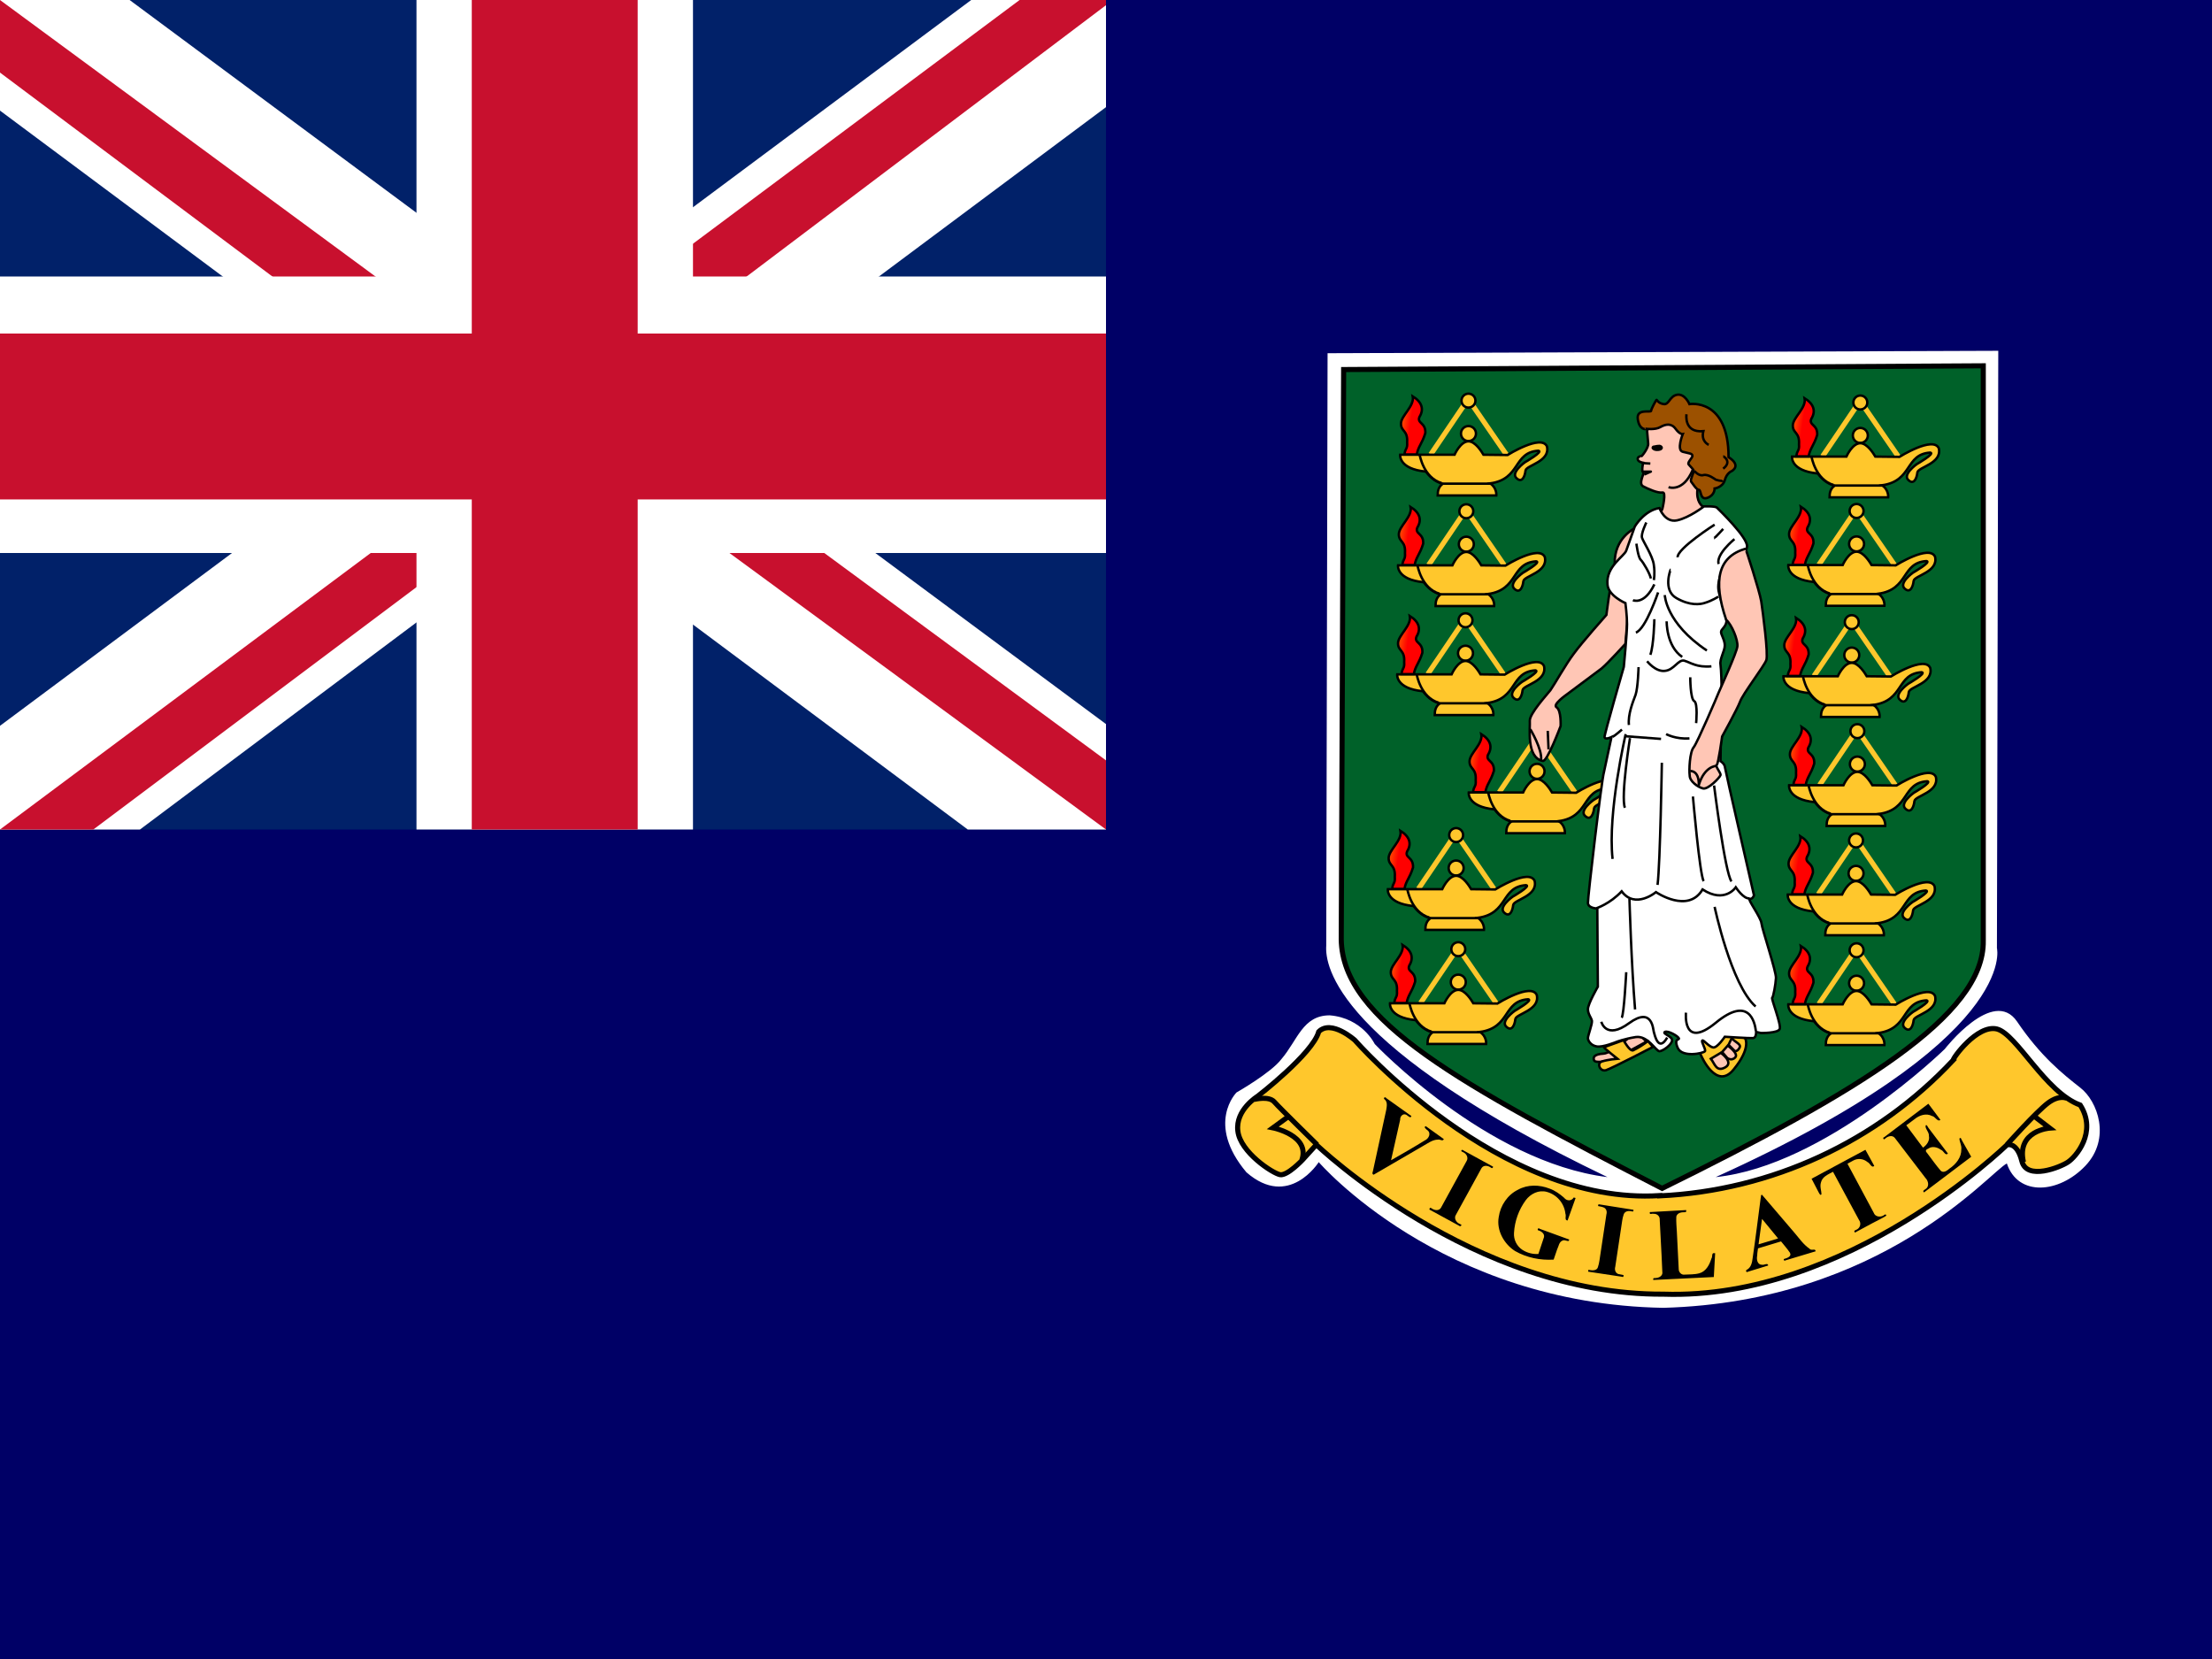
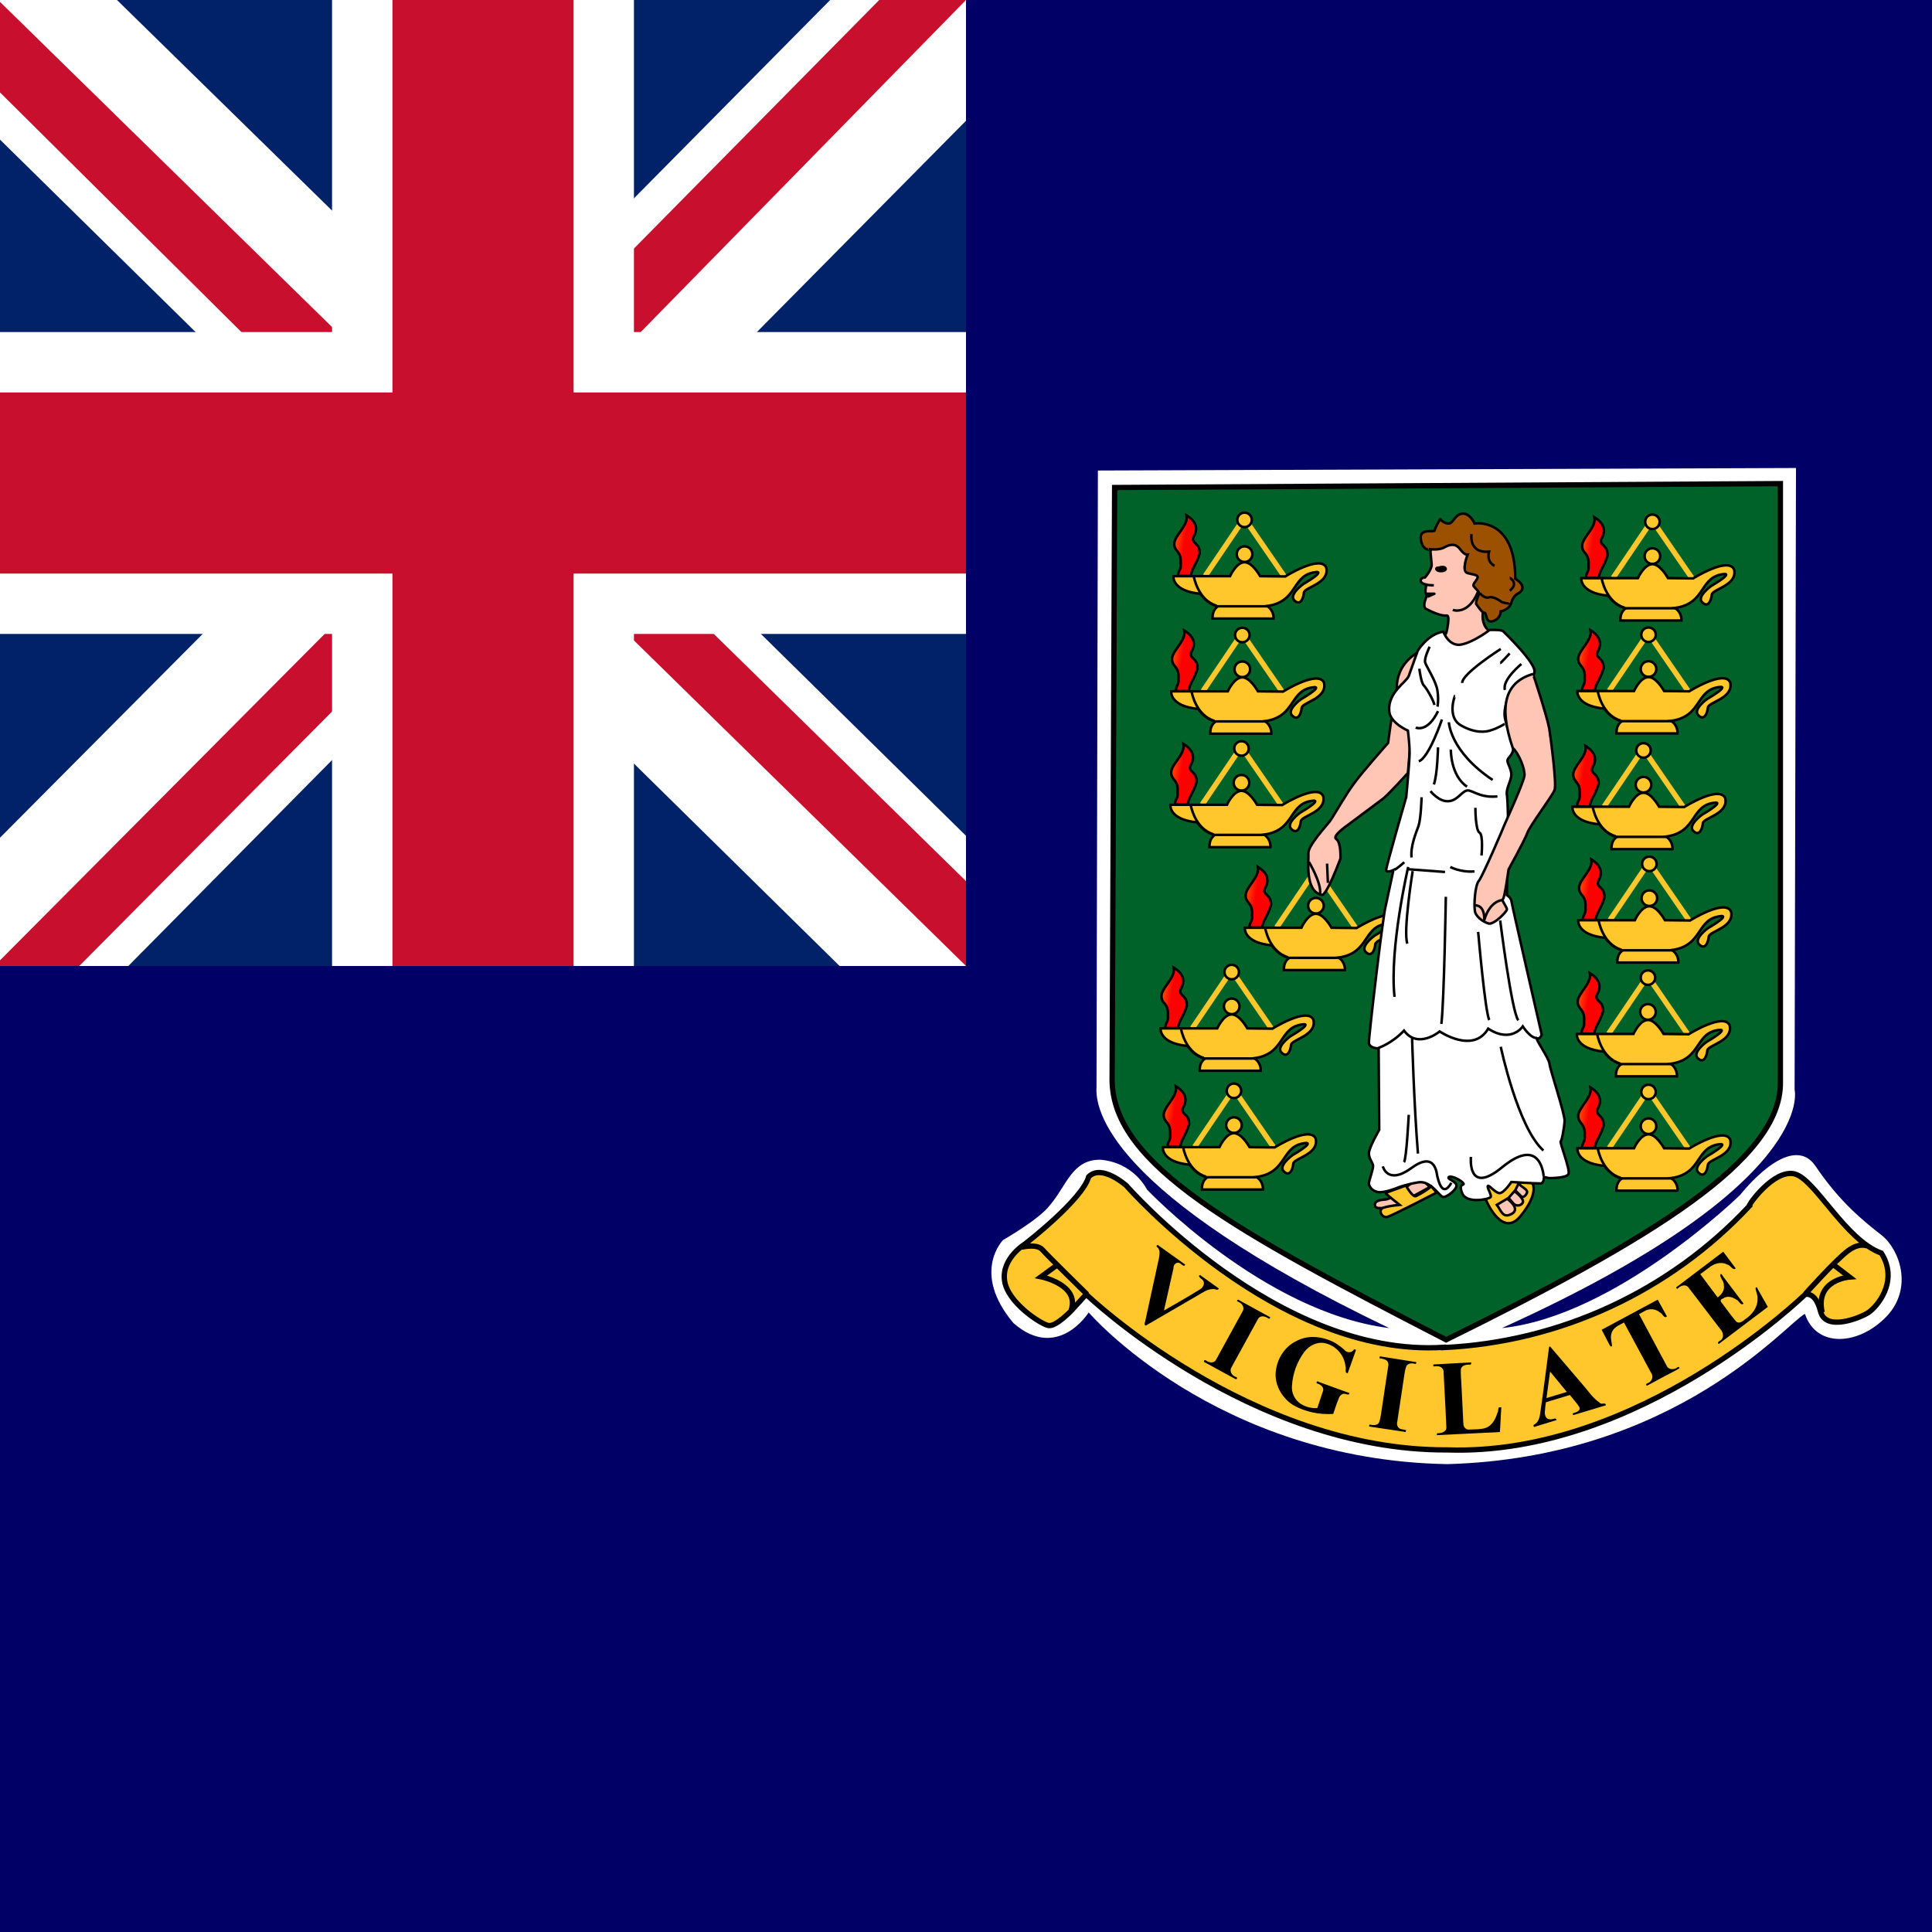
- <svg xmlns="http://www.w3.org/2000/svg" xmlns:xlink="http://www.w3.org/1999/xlink" id="flag-icons-vg" viewBox="0 0 640 480">
-   <defs id="defs1705">
+ <svg xmlns="http://www.w3.org/2000/svg" xmlns:xlink="http://www.w3.org/1999/xlink" id="flag-icons-vg" viewBox="0 0 512 512">
+   <defs id="defs4389">
    <linearGradient id="a">
-       <stop id="stop1685" offset="0" stop-color="red" />
-       <stop id="stop1687" offset="1" stop-color="#ff0" />
+       <stop id="stop4369" offset="0" stop-color="red" />
+       <stop id="stop4371" offset="1" stop-color="#ff0" />
    </linearGradient>
-     <linearGradient xlink:href="#a" id="c" x1="103.1" x2="92.5" y1="111.3" y2="107.8" gradientTransform="matrix(.85002 0 0 1.92212 191.4 180)" gradientUnits="userSpaceOnUse" />
-     <linearGradient xlink:href="#a" id="d" x1="103.1" x2="92.5" y1="111.3" y2="107.8" gradientTransform="matrix(.85002 0 0 1.92212 190.8 144)" gradientUnits="userSpaceOnUse" />
-     <linearGradient xlink:href="#a" id="e" x1="103.1" x2="92.5" y1="111.3" y2="107.8" gradientTransform="matrix(.85002 0 0 1.92212 317.4 111.1)" gradientUnits="userSpaceOnUse" />
-     <linearGradient xlink:href="#a" id="f" x1="103.1" x2="92.5" y1="111.3" y2="107.8" gradientTransform="matrix(.85002 0 0 1.92212 193.8 76.1)" gradientUnits="userSpaceOnUse" />
-     <linearGradient xlink:href="#a" id="g" x1="103.1" x2="92.5" y1="111.3" y2="107.8" gradientTransform="matrix(.85002 0 0 1.92212 194 41.6)" gradientUnits="userSpaceOnUse" />
-     <linearGradient xlink:href="#a" id="h" x1="103.1" x2="92.5" y1="111.3" y2="107.8" gradientTransform="matrix(.85002 0 0 1.92212 194.6 6.7)" gradientUnits="userSpaceOnUse" />
-     <linearGradient xlink:href="#a" id="i" x1="103.1" x2="92.5" y1="111.3" y2="107.8" gradientTransform="matrix(.85002 0 0 1.92212 318.4 7.2)" gradientUnits="userSpaceOnUse" />
-     <linearGradient xlink:href="#a" id="j" x1="103.1" x2="92.5" y1="111.3" y2="107.8" gradientTransform="matrix(.85002 0 0 1.92212 317.3 41.5)" gradientUnits="userSpaceOnUse" />
-     <linearGradient xlink:href="#a" id="k" x1="103.1" x2="92.5" y1="111.3" y2="107.8" gradientTransform="matrix(.85002 0 0 1.92212 315.7 76.7)" gradientUnits="userSpaceOnUse" />
-     <linearGradient xlink:href="#a" id="l" x1="103.1" x2="92.5" y1="111.3" y2="107.8" gradientTransform="matrix(.85004 0 0 1.92222 317.3 180.4)" gradientUnits="userSpaceOnUse" />
-     <linearGradient xlink:href="#a" id="m" x1="103.1" x2="92.5" y1="111.3" y2="107.8" gradientTransform="matrix(.85002 0 0 1.92212 317.1 145.6)" gradientUnits="userSpaceOnUse" />
-     <linearGradient xlink:href="#a" id="n" x1="103.1" x2="92.5" y1="111.3" y2="107.8" gradientTransform="matrix(.85002 0 0 1.92212 216.4 113.5)" gradientUnits="userSpaceOnUse" />
+     <linearGradient xlink:href="#a" id="c" x1="103.1" x2="92.5" y1="111.3" y2="107.8" gradientTransform="matrix(.85005 0 0 1.92216 191.3 180)" gradientUnits="userSpaceOnUse" />
+     <linearGradient xlink:href="#a" id="d" x1="103.1" x2="92.5" y1="111.3" y2="107.8" gradientTransform="matrix(.85005 0 0 1.92216 190.6 143.9)" gradientUnits="userSpaceOnUse" />
+     <linearGradient xlink:href="#a" id="e" x1="103.1" x2="92.5" y1="111.3" y2="107.8" gradientTransform="matrix(.85005 0 0 1.92216 317.4 111.1)" gradientUnits="userSpaceOnUse" />
+     <linearGradient xlink:href="#a" id="f" x1="103.1" x2="92.5" y1="111.3" y2="107.8" gradientTransform="matrix(.85005 0 0 1.92216 193.6 76.1)" gradientUnits="userSpaceOnUse" />
+     <linearGradient xlink:href="#a" id="g" x1="103.1" x2="92.5" y1="111.3" y2="107.8" gradientTransform="matrix(.85005 0 0 1.92216 194 41.7)" gradientUnits="userSpaceOnUse" />
+     <linearGradient xlink:href="#a" id="h" x1="103.1" x2="92.5" y1="111.3" y2="107.8" gradientTransform="matrix(.85005 0 0 1.92216 194.6 6.6)" gradientUnits="userSpaceOnUse" />
+     <linearGradient xlink:href="#a" id="i" x1="103.1" x2="92.5" y1="111.3" y2="107.8" gradientTransform="matrix(.85005 0 0 1.92216 318.4 7.2)" gradientUnits="userSpaceOnUse" />
+     <linearGradient xlink:href="#a" id="j" x1="103.1" x2="92.5" y1="111.3" y2="107.8" gradientTransform="matrix(.85005 0 0 1.92216 317.2 41.6)" gradientUnits="userSpaceOnUse" />
+     <linearGradient xlink:href="#a" id="k" x1="103.1" x2="92.5" y1="111.3" y2="107.8" gradientTransform="matrix(.85005 0 0 1.92216 315.7 76.7)" gradientUnits="userSpaceOnUse" />
+     <linearGradient xlink:href="#a" id="m" x1="103.1" x2="92.5" y1="111.3" y2="107.8" gradientTransform="matrix(.85005 0 0 1.92216 317.1 145.7)" gradientUnits="userSpaceOnUse" />
+     <linearGradient xlink:href="#a" id="n" x1="103.1" x2="92.5" y1="111.3" y2="107.8" gradientTransform="matrix(.85005 0 0 1.92216 216.3 113.3)" gradientUnits="userSpaceOnUse" />
+     <linearGradient xlink:href="#a" id="l" x1="103.1" x2="92.5" y1="111.3" y2="107.8" gradientTransform="matrix(.85004 0 0 1.9222 317.3 180.4)" gradientUnits="userSpaceOnUse" />
    <linearGradient id="grad" x1="103.1" x2="92.6" y1="111.3" y2="107.8" gradientTransform="matrix(.99614 0 0 2.25255 703.8 -75)" gradientUnits="userSpaceOnUse">
      <stop id="stop833" offset="0" stop-color="red" />
      <stop id="stop835" offset="1" stop-color="#ff0" />
    </linearGradient>
    <clipPath id="vg-b">
-       <path id="path1702" fill-opacity=".7" d="M0 0h640v480H0z" />
+       <path id="path4386" fill-opacity=".7" d="M0 0h512v512H0z" />
    </clipPath>
  </defs>
-   <path id="path1707" fill="#006" d="M0 0h640v480H0Z" style="stroke-width:.816" />
-   <path id="path2609" fill="#012169" d="M0 0h320v240H0Z" style="stroke-width:.5" />
-   <path id="path2611" fill="#fff" d="m37.5 0 122 90.5L281 0h39v31l-120 89.5 120 89V240h-40l-120-89.5L40.5 240H0v-30l119.5-89L0 32V0Z" style="stroke-width:.5" />
-   <path id="path2613" fill="#c8102e" d="M212 140.5 320 220v20l-135.5-99.5Zm-92 10 3 17.5-96 72H0ZM320 0v1.5l-124.5 94 1-22L295 0ZM0 0l119.5 88h-30L0 21Z" style="stroke-width:.5" />
-   <path id="path2615" fill="#fff" d="M120.5 0v240h80V0ZM0 80v80h320V80Z" style="stroke-width:.5" />
-   <path id="path2617" fill="#c8102e" d="M0 96.5v48h320v-48zM136.5 0v240h48V0Z" style="stroke-width:.5" />
-   <g id="g1028" transform="translate(-217.5 -9.4) scale(.77497)">
+   <path id="path4391" fill="#006" d="M0 0h512v512H0Z" style="stroke-width:.707" />
+   <g id="g1028" transform="translate(-282.6 18.3) scale(.73883)">
    <path id="path855" fill="#fff" d="m776.3 144 250.4-.9-.5 223s8.8 34-105 85.5c40.9-4.2 85.5-47.8 85.5-47.8s18.1-23.3 27-10.3c8.8 13 17.1 19.6 23.6 24.7 6.5 5 11.6 19 1.9 29.2-9.8 10.3-25.1 11.6-29.3-.9-6.5 3.3-46.4 51.6-128.2 53.9C818.5 499 773 446 773 446s-11.1 17.7-27 3.8c-15.3-18.2-3.7-29.8-3.7-29.8s13-7.4 16.8-12.5c6-7 7.9-16.3 18-16.3 12.2 1 16.8 10.7 16.8 10.7s41.8 44.1 86.9 49.7c-101.7-48.8-105.5-79-105-86.4l.5-221.1z" />
    <path id="path857" fill="#006129" stroke="#000" stroke-width="1.9" d="m782.3 150.1 238.8-1.4v214.6c.5 28-46.5 56.3-119.9 92.5-75.7-39-119.4-62.7-119.8-93l.9-212.7z" />
    <g id="lamp" fill="#ffc72c" stroke="#000" stroke-width=".9">
      <path id="path859" fill="none" stroke="#ffc72c" stroke-width="1.9" d="m814.8 181.8 14-20.7 14.3 20.8" />
      <path id="path861" d="M831.7 174a2.8 2.8 0 1 1-5.6 0 2.8 2.8 0 0 1 5.6 0z" />
      <path id="path863" d="M817.4 197.1h21.9s.3-2.8-2.3-4.5c11.5-1.6 8.5-11.6 18-12.2 2 .3-5 4.3-5 4.3s-5.7 4-3 6.1c2 1.7 3-1 3.2-3 .3-2 9.3-3.3 8-9-2.1-4.7-14.7 3.2-14.7 3.2l-9-.1c-.6-1-3-5-5.6-5-3 0-5.2 5-5.2 5h-20.3s-.7 5.3 9.6 6.3c2.3 3 4.1 3.8 6.2 4.6-1.4 1.1-1.8 2.5-1.8 4.3z" />
      <path id="path865" d="M819 192.7h18.2" />
      <path id="path867" d="M810.7 182s1.4 8.5 8.2 10.5" />
      <path id="path869" fill="url(#grad)" d="M809.6 181.8c.6-3.2 1.9-3.8 3.2-8 .2-4-3.2-3.5-2.2-6 1.8-2.9.9-5.6-2.5-7.7.7 3.7-4.4 7.2-4.4 10.2 0 3 2.6 2.4 2.3 7 .2 2.6-.7 2-1 4.5h4.6z" style="fill:url(#grad)" />
      <path id="path871" d="M831.5 161.7a2.6 2.6 0 1 1-5.2 0 2.6 2.6 0 0 1 5.2 0z" />
    </g>
    <use xlink:href="#lamp" id="use874" width="100%" height="100%" x="-.8" y="41.3" />
    <use xlink:href="#lamp" id="use876" width="100%" height="100%" x="-1.1" y="82" />
    <use xlink:href="#lamp" id="use878" width="100%" height="100%" x="25.6" y="126.1" />
    <use xlink:href="#lamp" id="use880" width="100%" height="100%" x="-4.6" y="162.2" />
    <use xlink:href="#lamp" id="use882" width="100%" height="100%" x="-3.8" y="204.8" />
    <use xlink:href="#lamp" id="use884" width="100%" height="100%" x="146.3" y=".7" />
    <use xlink:href="#lamp" id="use886" width="100%" height="100%" x="144.9" y="41.2" />
    <use xlink:href="#lamp" id="use888" width="100%" height="100%" x="143.1" y="82.7" />
    <use xlink:href="#lamp" id="use890" width="100%" height="100%" x="145.2" y="123.4" />
    <use xlink:href="#lamp" id="use892" width="100%" height="100%" x="144.7" y="164.2" />
    <use xlink:href="#lamp" id="use894" width="100%" height="100%" x="144.9" y="205.2" />
    <g id="g996" fill="#ffc6b5" stroke="#000" stroke-width=".9">
      <path id="path896" fill="#ffc72c" d="M915.8 406.3s5.7 13.2 12.2 5c6.5-8 4.2-11.5 4.2-11.5l-14.6-7.9-4.3 9 2.5 5.4z" />
      <path id="path898" d="M928.4 404.6s1 .1 1.7-1.3c.8-1.4-1.7-2-2.9-3.6l-1.2 2.5z" />
      <path id="path900" d="m895.4 401-12.8 7s-6.4 1.3-6.8 0c-.5-1.2.1-2.3 3.5-2.5 3.3-.1 12.3-8.4 12.3-8.4l3.8 4z" />
      <path id="path902" d="m895.6 173.1.4 4.6c.2 1.6-2.5 5-2.6 4.8-.2-.2-1.5.2-1.3 1.1.1 1 2 1.3 2 1.3s-.7 3.3 0 3.5c.8.1-2 4.2 0 5.3 2.1 1.1 5.6 2.6 7.2 2.3 1.6-.4 0 6.1 0 6.1l-4.5 9.5 24.4-2.5-5-8s-2.4-1.7-1.8-6.3c.7-4.5-.3-25.3-.3-25.3l-17.4-2.4-1.1 6z" />
      <path id="path904" d="M891.1 209.3s-7.9 3.6-7.6 13.4c-2 9.5-3.1 19-3.1 19s-9.4 10.6-12.2 14.5c-2.9 3.8-7.2 11.5-8.7 13.6-1.6 2-7.8 8.8-7.7 11.4.2 2.5-1.4 13.8 4.8 15 1.6.7 6.7-13 6.7-13s.3-5.8-1.5-7c-1.7-1 3.8-4.8 3.8-4.8l13-9.7c2.4-2 8.9-9.2 8.9-9.2l3.6-43.2z" />
      <path id="path906" fill="#fff" d="M900.2 201.8s2 5.6 6.6 4.6 10-5.2 10-5.2 4.3-.2 4.9.5c.6.6 11.6 11.2 11.2 14.5-.3 3.4-5 2.4-6.8 4.6-1.7 2.2-4.6 7.8-3.8 12 .8 4 3.2 9.4 2.9 11.5-.3 2-2 2.7-2 3.8 0 1 1.4 3 1.4 5 0 2.1-2 5.1-1.6 7.2.3 2 .4 8 .4 8l-.4 28s1.6.9 1.7 2.5c.2 1.5 10.8 47.6 10.8 47.6s-.5 1.5-1.6 1.3c-1.1-.2 4.3 7.1 4.4 9.2.2 2 5.6 18.2 5.4 20.4-.1 2.2-1 7.2-1.4 7.3-.5.2 3.5 10.2 2.8 11.7-.6 1.6-7 1.5-7 1.5l-1.8-.4s.1 2.1-1.1 2.3c-1.3.1-10.6-.5-10.6-.5s-2.7 4.1-4.3 4c-1.6-.2-3.7-3-4.1-2.6-.5.5 1.4 3.2 1 4-.6.8-8.6 2.5-10.2-1.3-1.6-3.8 1-2.8.4-3.6-.4-.8-4-2.9-5.2-2.3-1 .7 2.9 1.6 2.7 3.2-.1 1.6-3.5 4-4.7 4-1.3 0-4.3-5.9-8.8-5.3-4.4.7-7.2 1.8-7.2 1.8s-5.3 2.2-7.5 1.7c-2.2-.4-3.2-2.2-3.2-3.1 0-1 1.6-5.1 1.5-6.4-.2-1.2-1.5-2.5-1.5-4.4 0-2 3.7-8.4 3.7-8.4l-.2-29.2s-3.3 0-3.5-2c-.1-2 5.1-46.1 6-49l2.8-13s-2.4 1.2-2.6 0c-.1-1 7.2-26.2 7.2-26.2s1.2-12.6 1.2-15.9c0-3.3-.6-7.9-.6-7.9s-6.5-2.8-6.7-7c-.6-6.7 6.2-10.4 7-12.6l3.2-9s3.5-6 9.2-6.9z" />
      <path id="path908" fill="#ffc72c" d="M897.8 403s-15.4 8-17.6 8.7c-2.2.6-3.6-2.7-1.4-3.3 2.2-.7 5.7-1 5.7-1s-5.2-4.1-5-4.3l7.2-2.6c.2 0 2.2 4 3.6 3.8a31 31 0 0 0 5.6-3.5l1.9 2.2z" />
      <path id="path910" d="M919.4 407.4c1.5 1.9 2 5.1 5.4 3.2 3.3-1.9-1.7-5.4-1.7-5.4z" />
      <path id="path912" d="M925.5 407.1s1.6 1.3 3-.2c1.4-1.4-2.8-4.4-2.8-4.4l-2.1 2.4z" />
      <path id="path914" d="M932.3 217c.2 0 5.2 15.6 5.9 19.6.6 4 2.7 19.8 1.9 22-.8 2.2-8.9 12.8-9.8 15.5-1 2.7-6.7 13-6.7 13s-1.4 10.2-2 10.6c-.7.5 1.6 3 1.4 3.8-.3 1-4.6 5.4-6.5 5-2-.5-5-2.7-5-4.8-.3-2 0-8.9 1.5-10.6 1.4-1.8 8.9-19.3 9.3-20.4.5-1.2 6.8-15 7-17.3.2-2.4-2-7.9-4.2-9.9-5-14.7-3-23.5 7.2-26.5z" />
      <path id="path916" fill="#9c5100" d="M895 172.2s3.6.5 5.5-.6 4.1-1.6 5.7.6c1.6 2.2 2.7 2 2.7 2s-2.4 6 0 6.6c2.3.6 3.5.6 3.6 1.4.2.8-2 2.5-1.4 3.3.6.8 1.7 1.7 1.9 2.4.1.6-1.4 3.3-1 4 .5.6 2 3.1 2.9 3.1 1 0 .3 4 3.2 3 2.8-1 2.7-3.5 2.7-3.5s3-.4 3.8-3.1c.7-2.7 2.6-3.4 2.6-3.4s3.8-2-1.2-5.2c0-22.2-14.6-19.8-14.6-19.8s-1.7-4-4.6-3.5c-2.8.5-3 3.8-5 3.5-2.1-.3-2.6-1.7-2.7-1.6-.2.2-2 3.4-2 4.1 0 .8-5.5-1-5 3 .5 4.2 3.2 4 3 3.7z" />
      <g id="g994" fill="none">
        <path id="path918" d="M920.8 208s-14.1 9-13.8 12.2" />
        <path id="path920" d="M924 209.6s-3.2 3.5-3.4 3.5" />
        <path id="path922" d="M928.2 213.4s-7 5.7-5.9 9.3" />
        <path id="path924" d="M895.3 207.2s-2.1 4.3-1.6 5.7c.4 1.4 4 6.8 4.4 10.1.5 3.4 0 5.7 0 5.7" />
        <path id="path926" d="M891.6 215.1s.6 5 1.6 6 3.5 5.3 3.8 7" />
        <path id="path928" d="M890.3 236.2s4.2 2 8-5.9" />
        <path id="path930" d="M904.4 224.8c-.1 0-3 7.7 2.1 10.6 5 2.9 8.9 2.5 11 1.7 2.3-.7 4.7-2.2 4.7-2.2" />
        <path id="path932" d="M902.2 234.3s.3 10.4 15.7 20.7" />
        <path id="path934" d="M902.9 244.1s-.2 9.2 5.8 13.3" />
        <path id="path936" d="M899.7 233.3s-4.6 13.7-8.3 15" />
        <path id="path938" d="M898.3 243.3s-.2 9.8-1.5 13.3" />
        <path id="path940" d="M895.6 259s3.1 4 6.6 3.6c3.5-.3 5-4.4 7.3-3.8 2.4.7 4.6 2.6 10.1 2.1" />
        <path id="path942" d="M911.7 265s0 8.1 1.5 8.9c1.4.8.7 8.2.7 8.2" />
        <path id="path944" d="M892.4 261.2s-.2 7.6-1.1 10.3c-1 2.7-2.9 7.3-2.5 11.3" />
        <path id="path946" d="M882.7 287.2c.8-.3 3.5-2.7 3.5-2.7" />
        <path id="path948" d="M887.6 286.2s-6.8 29.2-4.9 46.6" />
        <path id="path950" d="M889.2 287.7s-3.5 21.8-1.9 26" />
        <path id="path952" d="m887.5 287 13.3 1" />
        <path id="path954" d="M902.7 286.2s3.6 2 8.7 1.6" />
        <path id="path956" d="M901.1 296.9s-.6 37.3-1.6 45.6" />
        <path id="path958" d="M920.6 305.4s4.1 32.8 6.5 35.8" />
        <path id="path960" d="M912.7 309.5s2.5 29 4 31.6" />
        <path id="path962" d="M876.7 351.2s5-1.6 9.4-6.3c5 6.8 12.8.3 12.8.3s12 8.2 17.4-1c8.3 5.4 12.4-.8 12.4-.8s3 4.6 5.2 4.1" />
        <path id="path964" d="M920.8 350.7s6.1 29 15.3 37.2" />
        <path id="path966" d="M889 347.7s.7 24.2 2.1 41.3" />
        <path id="path968" d="M887.8 375.1s-.8 15.8-1.7 17" />
        <path id="path970" d="M878.5 393.6s1.7 6.9 10.4.5c8.7-6.3 8.9 2.4 9.2 3.3.3 1 1.7 7.8 5 2.1" />
        <path id="path972" d="M910.1 390.2s-1.4 14 11.1 3.8c12.5-10.3 14.6-.2 15 3" />
        <path id="path974" d="M910.3 166.8s-1.1 7 6.3 6.3c-1 3.9 2 5.1 2 5.1" />
        <path id="path976" d="M924 182.5c.2 0 3.4 2 0 4.6" />
        <path id="path978" d="M913.3 188s1.6 2 3.3 1.5c1.8-.5 4.6 1.7 4.6 1.7s2.4.8 2.7.3" />
        <path id="path980" d="M903.6 194s5.4 2.1 9-6.4" />
        <path id="path982" d="m893.7 185 3.1.2" />
        <path id="path984" d="m858.5 285 .3 6.9" />
        <path id="path986" d="M852 284.4s4.5 7.5 4 11.4" />
        <path id="path988" stroke-linejoin="round" d="M894.1 188.2h2.9l-2.5 1.1" />
        <path id="path990" stroke-linejoin="round" d="M911.7 300s3.3-.4 3.2 5.2c2.1-7 6.4-7.1 6.4-7.1" />
        <path id="path992" stroke-linejoin="round" stroke-width="1.7" d="M898.1 179.3c.5 0 2.2-.6 2.5-.1.4.4-1.9.8-2.5.1z" />
      </g>
    </g>
    <g id="g1008" fill="none" stroke="#000" stroke-width="1.9">
      <path id="path998" fill="#ffc72c" d="M900.3 458.6a160.4 160.4 0 0 0 109.6-50.7c-.4-.4 8.9-13.4 16.3-11.6 7.4 1.9 18.1 23.7 31.1 28.4 6.5 10.2-1.8 19.5-4.6 21.3-2.8 1.9-15.4 7-17.2-.4-1.9-7.5-5.6-6-5.6-6s-59.5 58-128.2 55.7c-71 .4-129.6-55.8-129.6-55.8l-5.1 5.6s-5.6 6-8.4 5.6c-2.8-.5-14.9-8.4-15.8-16.3-1-7.9 7.4-13 7.4-13s20.5-15.8 22.8-24.1c4.7-4.7 13.5 3.2 13.5 3.2s53.9 61.8 113.8 58z" />
      <path id="path1000" d="M748.9 422.6s5.5-1.4 7.5.9 16 16 16 16" />
      <path id="path1002" d="m761.5 429.1-5.6 4.1s14 2.8 10.8 12" />
      <path id="path1004" d="M1052.3 422.2s-2.7-1.5-7 1.7c-4.4 3.3-15.3 15.5-15.3 15.5" />
      <path id="path1006" d="m1039.9 428.7 6 4.6s-12.5.9-9.8 12.7" />
    </g>
    <g id="g1026" fill="#000">
      <path id="path1010" d="M819.7 437.4c-.4 1-1.4 0-2.2.2-2 0-3.8 1.4-5.6 2.4l-18.4 10.7c-.6-.2-.5-.7-.3-1.2l5-23c.2-1.3.6-3-.7-4-.5-.4.3-1.1.7-.4l9.4 6.7c-.3.9-.9.2-1.4-.1-1.3-1.3-2.9-.1-2.8 1.5l-3.4 15.1c4.2-2.4 8.4-4.8 12.6-7.4 1.4-.6 2.5-2.6 1-3.8-.6-.4-1.6-1.3-.6-1.5l6.7 4.8z" />
      <path id="path1012" d="M826.3 469.4c-.2.6-.5.7-1 .3l-11-6c.1-.7.4-.8.9-.4 1 .7 2.6 1 3.4-.2l4-7.3 5.6-10.2c.8-1.3-.1-2.8-1.3-3.3-.4-.2-1-.4-.5-.8.2-.3.8.3 1.1.4l10.6 5.8c-.1.6-.4.7-.9.3-1-.7-2.6-1-3.4.2l-4 7.3-5.6 10.2c-.8 1.2.1 2.8 1.3 3.3l.8.4z" />
      <path id="path1014" d="m868.9 459.4-3 8.4c-1.3-.1-.4-1.7-.8-2.5a9.5 9.5 0 0 0-7-8.2c-3-.8-6 .7-7.8 3.1a22.9 22.9 0 0 0-4.4 12.2 7 7 0 0 0 3.2 6.4 10 10 0 0 0 5.9 1.5l2.1-6.3c.3-1.4-1.2-2.3-2.3-2.6-.2-.4.2-1 .7-.5l11 4c0 1.3-1.6-.2-2.5.4-1.3.5-1.4 2.1-2 3.3l-1.3 3.8c-5 .3-10-.7-14.4-3.2-4.1-2.6-7-7.7-6.1-12.7.6-4.3 3.3-8.3 7.2-10.2 3.6-2 8-1.9 11.8-.4 2 .7 3.8 2 5.4 3.4 1 1.3 2.8 1.3 3.6-.1l.7.2" />
      <path id="path1016" d="M886.8 488.2c0 .4 0 .9-.6.6l-12.6-1.9c0-.5 0-.9.6-.6 1 .2 2.6.2 3-1 .6-1.7.7-3.5 1-5.2l2.2-14.6c.3-1 0-2.2-1.1-2.6-.7-.3-1.3-.3-2-.5 0-.4 0-.8.6-.6l12.6 2c0 .4 0 .8-.6.6-1-.3-2.5-.2-3 1-.6 1.6-.7 3.4-1 5.1l-2.2 14.6c-.3 1 0 2.3 1.2 2.7l2 .4z" />
      <path id="path1018" d="m921 480-.5 8.9-22.6 1.1c-.1-.5 0-.8.6-.7 1.1 0 2.6-.5 2.8-1.8l-.3-6.6-.7-13.4c.1-1.3-1-2.3-2.3-2.2-.4-.2-1.5.4-1.4-.3-.2-.6.7-.3 1-.4l12.6-.7c0 .6 0 .9-.7.8-1.1 0-2.6.2-3 1.6-.1 1.9.1 3.8.2 5.7l.7 14c0 1.1 1 2.2 2.2 2 1.8-.1 3.7 0 5.5-.5 2.5-.7 3.8-3.2 4.5-5.5.5-.6 0-2.2 1-2h.4" />
      <path id="path1020" d="M938.5 458.2c-.6 0-.3.8-.5 1.2-1 7.5-1.9 15-3 22.4-.2 1.7-.6 3.6-2.2 4.4-.6.3-.1 1.2.5.7l7.5-2.3c-.1-1.2-1.6 0-2.4-.3-1.7 0-2-2.1-1.7-3.4 0-1 .2-1.8.3-2.7l8.6-2.6c1.1 1.4 2.3 2.7 3.3 4.2.8 1.4-1 2-2 2.3-.6 0-.2 1 .3.6l11.3-3.4c0-1.3-1.6 0-2.3-1-2.2-1.5-3.7-3.7-5.4-5.7l-12.3-14.4zm0 9 6 7.3-7.3 2.2 1.3-9.5z" />
      <path id="path1022" d="m977.1 441.4 3.3 6c-1 1-1.6-1.1-2.5-1.4a4.7 4.7 0 0 0-5.5-.5l-2 1.1 9.8 18.3c.5 1.5 2.4 1.8 3.7 1 .4-.4.9-.6 1 .1-1.6 1-3.5 1.9-5.2 2.8l-6.5 3.5c-.5-.5-.2-.8.4-1a2.4 2.4 0 0 0 1.1-3.7l-9.7-18c-1.8 1-4 1.8-4.5 4-.5 1.5.2 3.2.2 4.4-.5.6-.7-.2-1-.6l-2.7-5.2 20.1-10.8z" />
      <path id="path1024" d="m992.4 432.3 6.2 8.3c1.4-1 2.6-2.6 2.2-4.4.2-1.4-1.8-3-1.1-4 .4-.2.7.8 1 1.1l7.2 9.5c-1 1-1.6-1.1-2.6-1.4-1.4-1-3.3-1.5-4.8-.4-1.1.4-1 1-.3 1.7 1.6 2.1 3.2 4.4 5 6.5 1 1 2.4 0 3.3-.8 2.4-1.6 4.5-4.2 4.4-7.2.2-1.4-.7-2.8-.7-4 .6-.7.7.4 1 .8l3.4 6-17.6 13.3c-.7-.5 0-.9.5-1.2 1.6-1 1.1-3.1 0-4.2L988.1 437c-1-1.3-2.8-.6-3.7.3-.5.6-1-.5-.3-.6l16.5-12.5 4.5 6c-1 1-2-1.3-3.1-1.4-2.2-1.2-4.8-.3-6.6 1.2l-3.1 2.3" />
    </g>
  </g>
+   <path id="path5733" fill="#012169" d="M0 0h256v256H0Z" style="stroke-width:.5" />
+   <path id="path5735" fill="#fff" d="M256 0v32l-95 96 95 93.5V256h-33.5L127 162l-93 94H0v-34l93-93.5L0 37V0h31l96 94 93-94z" style="stroke-width:.5" />
+   <path id="path5737" fill="#c8102e" d="m92 162 5.5 17L21 256H0v-1.5zm62-6 27 4 75 73.5V256ZM256 0l-96 98-2-22 75-76ZM0 .5 96.5 95 67 91 0 24.5Z" style="stroke-width:.5" />
+   <path id="path5739" fill="#fff" d="M88 0v256h80V0ZM0 88v80h256V88Z" style="stroke-width:.5" />
+   <path id="path5741" fill="#c8102e" d="M0 104v48h256v-48ZM104 0v256h48V0Z" style="stroke-width:.5" />
</svg>
